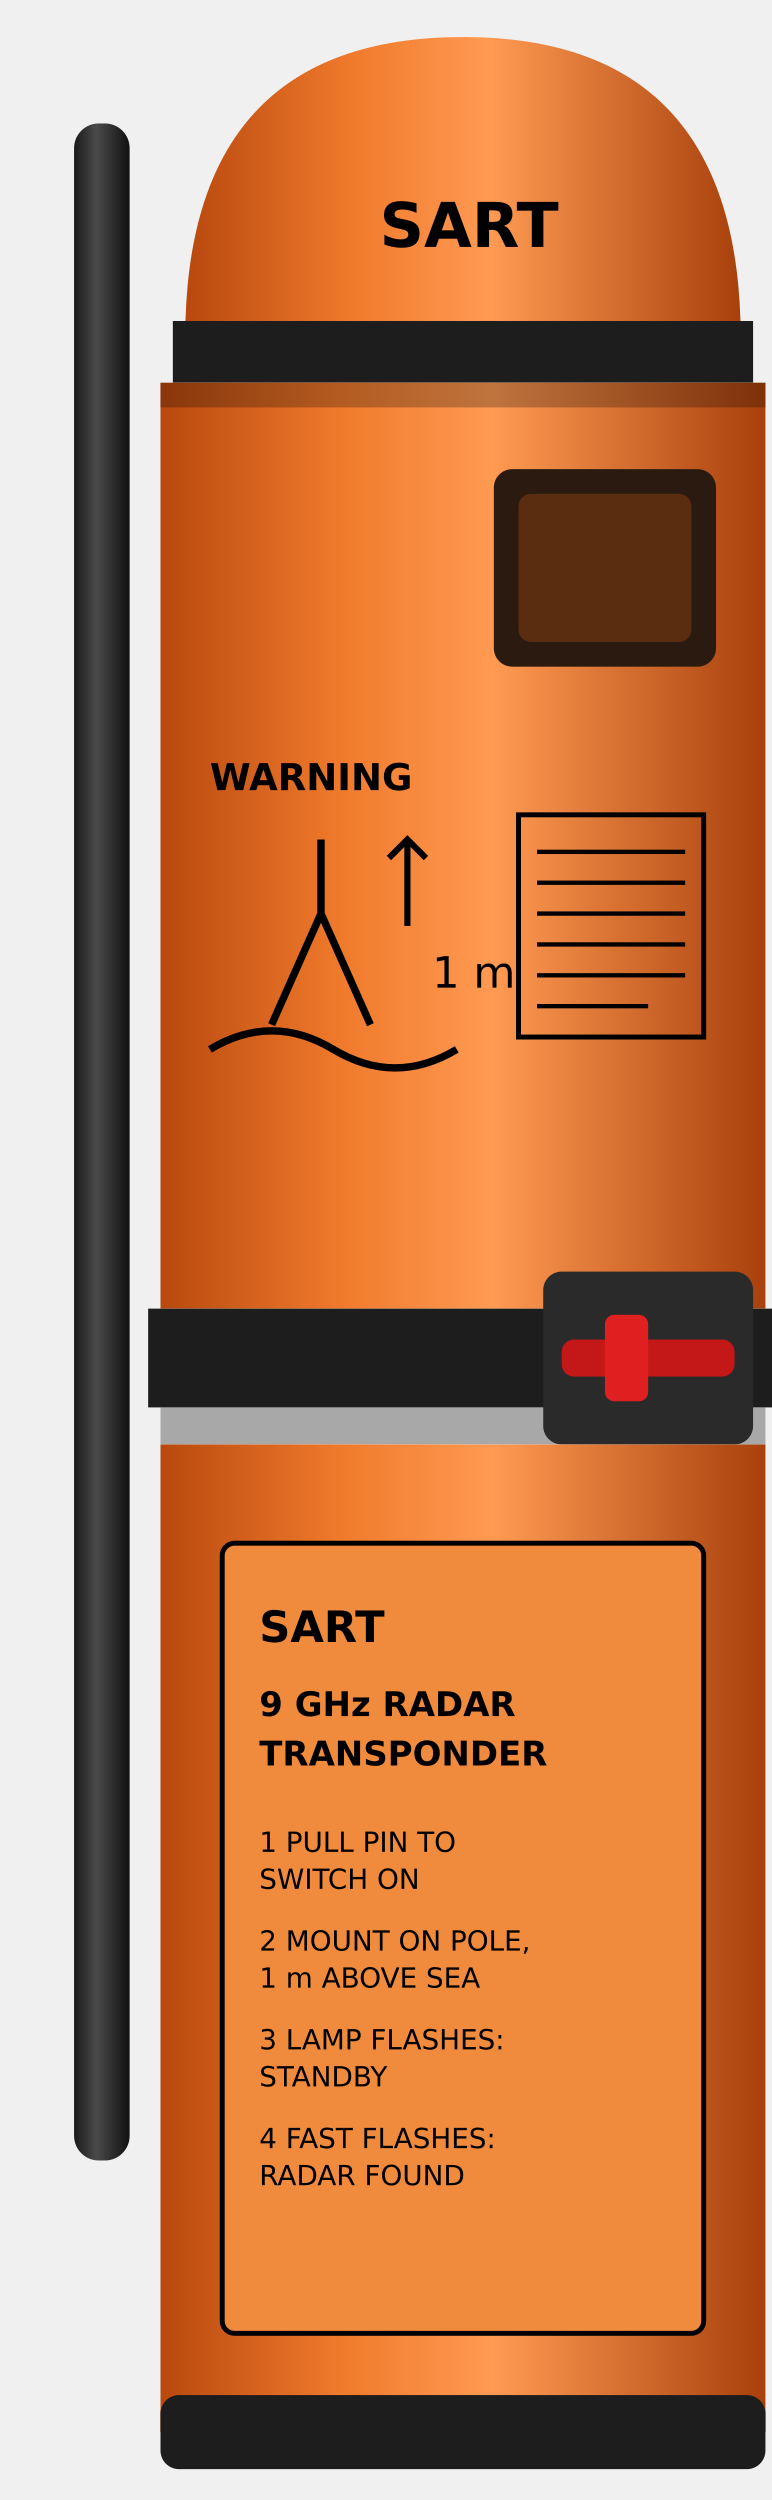
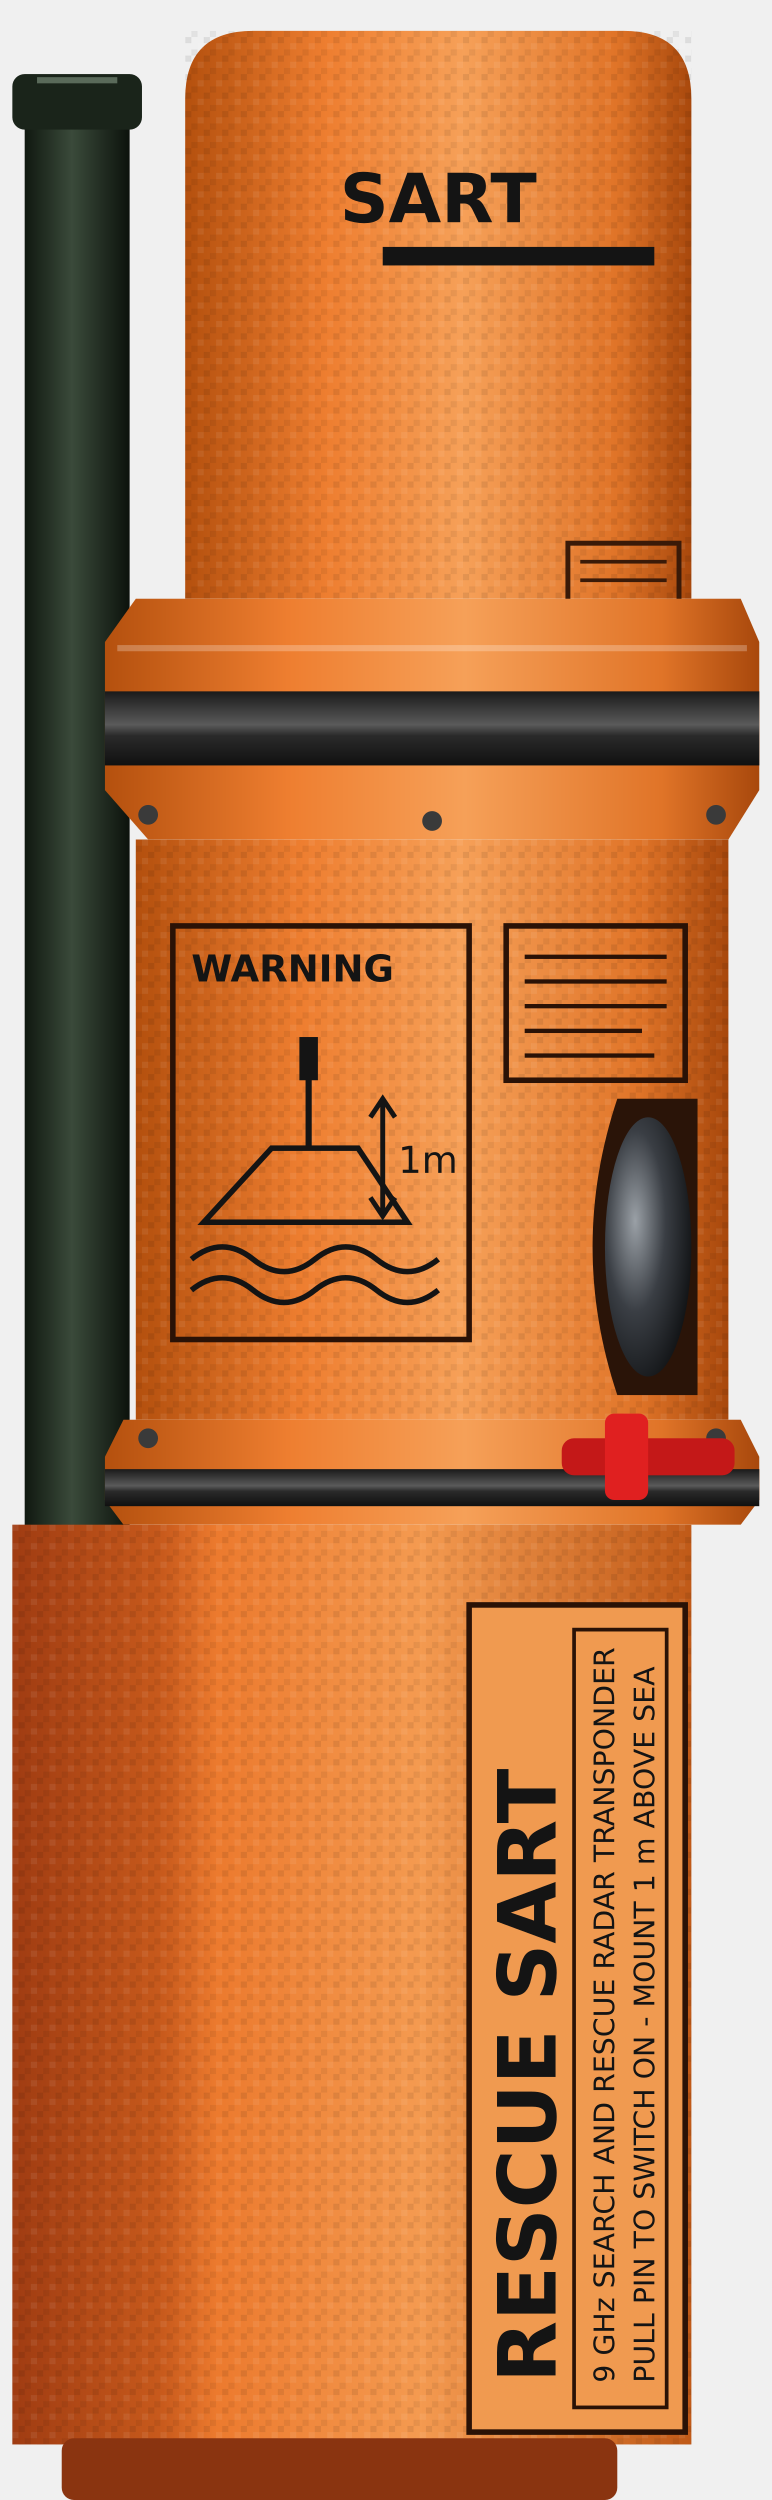
<svg xmlns="http://www.w3.org/2000/svg" width="125" height="405" viewBox="0 0 125 405" font-family="DejaVu Sans">
  <defs>
    <linearGradient id="orange" x1="0" y1="0" x2="1" y2="0">
-       <stop offset="0" stop-color="#b8480e" />
-       <stop offset="0.3" stop-color="#f07a2c" />
-       <stop offset="0.55" stop-color="#ff9a52" />
-       <stop offset="1" stop-color="#a8400c" />
+       <stop offset="0" stop-color="#b4500e" />
+       <stop offset="0.28" stop-color="#ee7e30" />
+       <stop offset="0.55" stop-color="#f6a058" />
+       <stop offset="0.85" stop-color="#e07428" />
+       <stop offset="1" stop-color="#a8480c" />
    </linearGradient>
-     <linearGradient id="dark" x1="0" y1="0" x2="1" y2="0">
+     <linearGradient id="lower" x1="0" y1="0" x2="1" y2="0">
+       <stop offset="0" stop-color="#a03c12" />
+       <stop offset="0.22" stop-color="#c85a1c" />
+       <stop offset="0.3" stop-color="#ec7a2e" />
+       <stop offset="0.6" stop-color="#f49a50" />
+       <stop offset="1" stop-color="#c05a18" />
+     </linearGradient>
+     <linearGradient id="band" x1="0" y1="0" x2="0" y2="1">
      <stop offset="0" stop-color="#1a1a1a" />
-       <stop offset="0.4" stop-color="#4a4a4a" />
-       <stop offset="1" stop-color="#111" />
+       <stop offset="0.45" stop-color="#5a5a5a" />
+       <stop offset="0.6" stop-color="#2a2a2a" />
+       <stop offset="1" stop-color="#101010" />
    </linearGradient>
+     <linearGradient id="pole" x1="0" y1="0" x2="1" y2="0">
+       <stop offset="0" stop-color="#101810" />
+       <stop offset="0.45" stop-color="#3a4a3a" />
+       <stop offset="1" stop-color="#0c120c" />
+     </linearGradient>
+     <radialGradient id="lens" cx="0.35" cy="0.4" r="0.7">
+       <stop offset="0" stop-color="#9aa0a6" />
+       <stop offset="0.5" stop-color="#3a3e44" />
+       <stop offset="1" stop-color="#101214" />
+     </radialGradient>
+     <pattern id="mottle" width="3" height="3" patternUnits="userSpaceOnUse">
+       <rect width="1" height="1" fill="#000" fill-opacity="0.08" />
+       <rect x="2" y="1" width="1" height="1" fill="#fff" fill-opacity="0.07" />
+       <rect x="1" y="2" width="1" height="1" fill="#000" fill-opacity="0.06" />
+     </pattern>
  </defs>
-   <rect x="12" y="20" width="9" height="330" rx="4" fill="url(#dark)" />
-   <path d="M30,55 Q30,6 75,6 Q120,6 120,55 Z" fill="url(#orange)" />
-   <rect x="28" y="52" width="94" height="10" fill="#1d1d1d" />
-   <text x="76" y="40" font-size="10" font-weight="bold" fill="#000" text-anchor="middle">SART</text>
-   <rect x="26" y="62" width="98" height="150" fill="url(#orange)" />
-   <rect x="26" y="62" width="98" height="4" fill="#000" fill-opacity="0.25" />
-   <rect x="80" y="76" width="36" height="32" rx="3" fill="#2a1a10" />
-   <rect id="lamp" x="84" y="80" width="28" height="24" rx="2" fill="#5a2c10" />
-   <text x="34" y="128" font-size="6" font-weight="bold" fill="#000">WARNING</text>
-   <path d="M34,170 Q44,164 54,170 Q64,176 74,170" fill="none" stroke="#000" stroke-width="1.2" />
-   <path d="M44,166 L52,148 L60,166 M52,148 V136" fill="none" stroke="#000" stroke-width="1.2" />
-   <path d="M66,150 V136 M63,139 L66,136 L69,139" fill="none" stroke="#000" stroke-width="1" />
-   <text x="70" y="160" font-size="7" fill="#000">1 m</text>
-   <rect x="84" y="132" width="30" height="36" fill="none" stroke="#000" stroke-width="0.8" />
-   <path d="M87,138 H111 M87,143 H111 M87,148 H111 M87,153 H111 M87,158 H111 M87,163 H105" stroke="#000" stroke-width="0.7" />
-   <rect x="24" y="212" width="102" height="16" fill="#1d1d1d" />
-   <rect x="26" y="228" width="98" height="6" fill="#000" fill-opacity="0.3" />
-   <g id="switch" transform="translate(88,206)">
-     <rect x="0" y="0" width="34" height="28" rx="3" fill="#2a2a2a" />
+   <rect x="4" y="18" width="17" height="232" fill="url(#pole)" />
+   <rect x="2" y="12" width="21" height="9" rx="2" fill="#1a241a" />
+   <path d="M6,13 H19" stroke="#5a6a5a" stroke-width="1" />
+   <path d="M30,97 V16 Q30,5 41,5 H101 Q112,5 112,16 V97 Z" fill="url(#orange)" />
+   <rect x="30" y="5" width="82" height="92" fill="url(#mottle)" />
+   <text x="71" y="36" font-size="11" font-weight="bold" fill="#141414" text-anchor="middle">SART</text>
+   <rect x="62" y="40" width="44" height="3" fill="#141414" />
+   <rect x="92" y="88" width="18" height="10" fill="none" stroke="#3a1a08" stroke-width="0.8" />
+   <path d="M94,91 H108 M94,94 H108" stroke="#3a1a08" stroke-width="0.6" />
+   <path d="M22,97 H120 L123,104 V128 L118,136 H24 L17,128 V104 Z" fill="url(#orange)" />
+   <rect x="17" y="112" width="106" height="12" fill="url(#band)" />
+   <path d="M19,105 H121" stroke="#fff" stroke-opacity="0.25" stroke-width="1" />
+   <circle cx="24" cy="132" r="1.6" fill="#3a3a3a" />
+   <circle cx="70" cy="133" r="1.6" fill="#3a3a3a" />
+   <circle cx="116" cy="132" r="1.6" fill="#3a3a3a" />
+   <rect x="22" y="136" width="96" height="94" fill="url(#orange)" />
+   <rect x="22" y="136" width="96" height="94" fill="url(#mottle)" />
+   <rect x="28" y="150" width="48" height="67" fill="none" stroke="#2a1206" stroke-width="0.9" />
+   <text x="31" y="159" font-size="6" font-weight="bold" fill="#141414">WARNING</text>
+   <path d="M31,204 Q36,200 41,204 Q46,208 51,204 Q56,200 61,204 Q66,208 71,204" fill="none" stroke="#141414" stroke-width="0.9" />
+   <path d="M31,209 Q36,205 41,209 Q46,213 51,209 Q56,205 61,209 Q66,213 71,209" fill="none" stroke="#141414" stroke-width="0.9" />
+   <path d="M33,198 L44,186 H58 L66,198 Z" fill="none" stroke="#141414" stroke-width="0.9" />
+   <path d="M50,186 V174" stroke="#141414" stroke-width="1" />
+   <rect x="48.5" y="168" width="3" height="7" fill="#141414" />
+   <path d="M62,178 V197 M60,181 L62,178 L64,181 M60,194 L62,197 L64,194" fill="none" stroke="#141414" stroke-width="0.8" />
+   <text x="64.5" y="190" font-size="6" fill="#141414">1m</text>
+   <rect x="82" y="150" width="29" height="25" fill="none" stroke="#2a1206" stroke-width="0.9" />
+   <path d="M85,155 H108 M85,159 H108 M85,163 H108 M85,167 H104 M85,171 H106" stroke="#2a1206" stroke-width="0.7" />
+   <path d="M100,178 Q92,202 100,226 L113,226 V178 Z" fill="#2a1408" />
+   <ellipse id="lamp" cx="105" cy="202" rx="7" ry="21" fill="url(#lens)" />
+   <path d="M20,230 H120 L123,236 V243 L120,247 H20 L17,243 V236 Z" fill="url(#orange)" />
+   <rect x="17" y="238" width="106" height="6" fill="url(#band)" />
+   <circle cx="24" cy="233" r="1.6" fill="#3a3a3a" />
+   <circle cx="116" cy="233" r="1.6" fill="#3a3a3a" />
+   <g id="switch" transform="translate(88,222)">
+     <rect x="0" y="0" width="34" height="28" rx="3" fill="#000" fill-opacity="0" />
    <rect x="3" y="11" width="28" height="6" rx="2" fill="#c41818" />
    <rect x="10" y="7" width="7" height="14" rx="1.5" fill="#e02020" />
  </g>
-   <rect x="26" y="234" width="98" height="160" fill="url(#orange)" />
-   <rect x="36" y="250" width="78" height="128" rx="2" fill="#f08a3c" stroke="#000" stroke-width="0.8" />
-   <g font-size="7" font-weight="bold" fill="#000">
-     <text x="42" y="266">SART</text>
-     <text x="42" y="278" font-size="5.5">9 GHz RADAR</text>
-     <text x="42" y="286" font-size="5.5">TRANSPONDER</text>
+   <rect x="2" y="247" width="110" height="149" fill="url(#lower)" />
+   <rect x="2" y="247" width="110" height="149" fill="url(#mottle)" />
+   <rect x="76" y="260" width="35" height="134" fill="#f09a50" stroke="#2a1206" stroke-width="0.9" />
+   <rect x="93" y="264" width="15" height="126" fill="none" stroke="#2a1206" stroke-width="0.6" />
+   <text transform="translate(90,386) rotate(-90)" font-size="13" font-weight="bold" fill="#141414" textLength="118" lengthAdjust="spacingAndGlyphs">RESCUE  SART</text>
+   <g font-size="4.6" fill="#141414">
+     <text transform="translate(99.5,386) rotate(-90)" textLength="118" lengthAdjust="spacingAndGlyphs">9 GHz SEARCH AND RESCUE RADAR TRANSPONDER</text>
+     <text transform="translate(106,386) rotate(-90)" textLength="118" lengthAdjust="spacingAndGlyphs">PULL PIN TO SWITCH ON - MOUNT 1 m ABOVE SEA</text>
  </g>
-   <g font-size="4.5" fill="#000">
-     <text x="42" y="300">1 PULL PIN TO</text>
-     <text x="42" y="306">  SWITCH ON</text>
-     <text x="42" y="316">2 MOUNT ON POLE,</text>
-     <text x="42" y="322">  1 m ABOVE SEA</text>
-     <text x="42" y="332">3 LAMP FLASHES:</text>
-     <text x="42" y="338">  STANDBY</text>
-     <text x="42" y="348">4 FAST FLASHES:</text>
-     <text x="42" y="354">  RADAR FOUND</text>
-   </g>
-   <rect x="26" y="388" width="98" height="12" rx="3" fill="#1d1d1d" />
+   <rect x="10" y="395" width="90" height="10" rx="2" fill="#8a3410" />
</svg>
